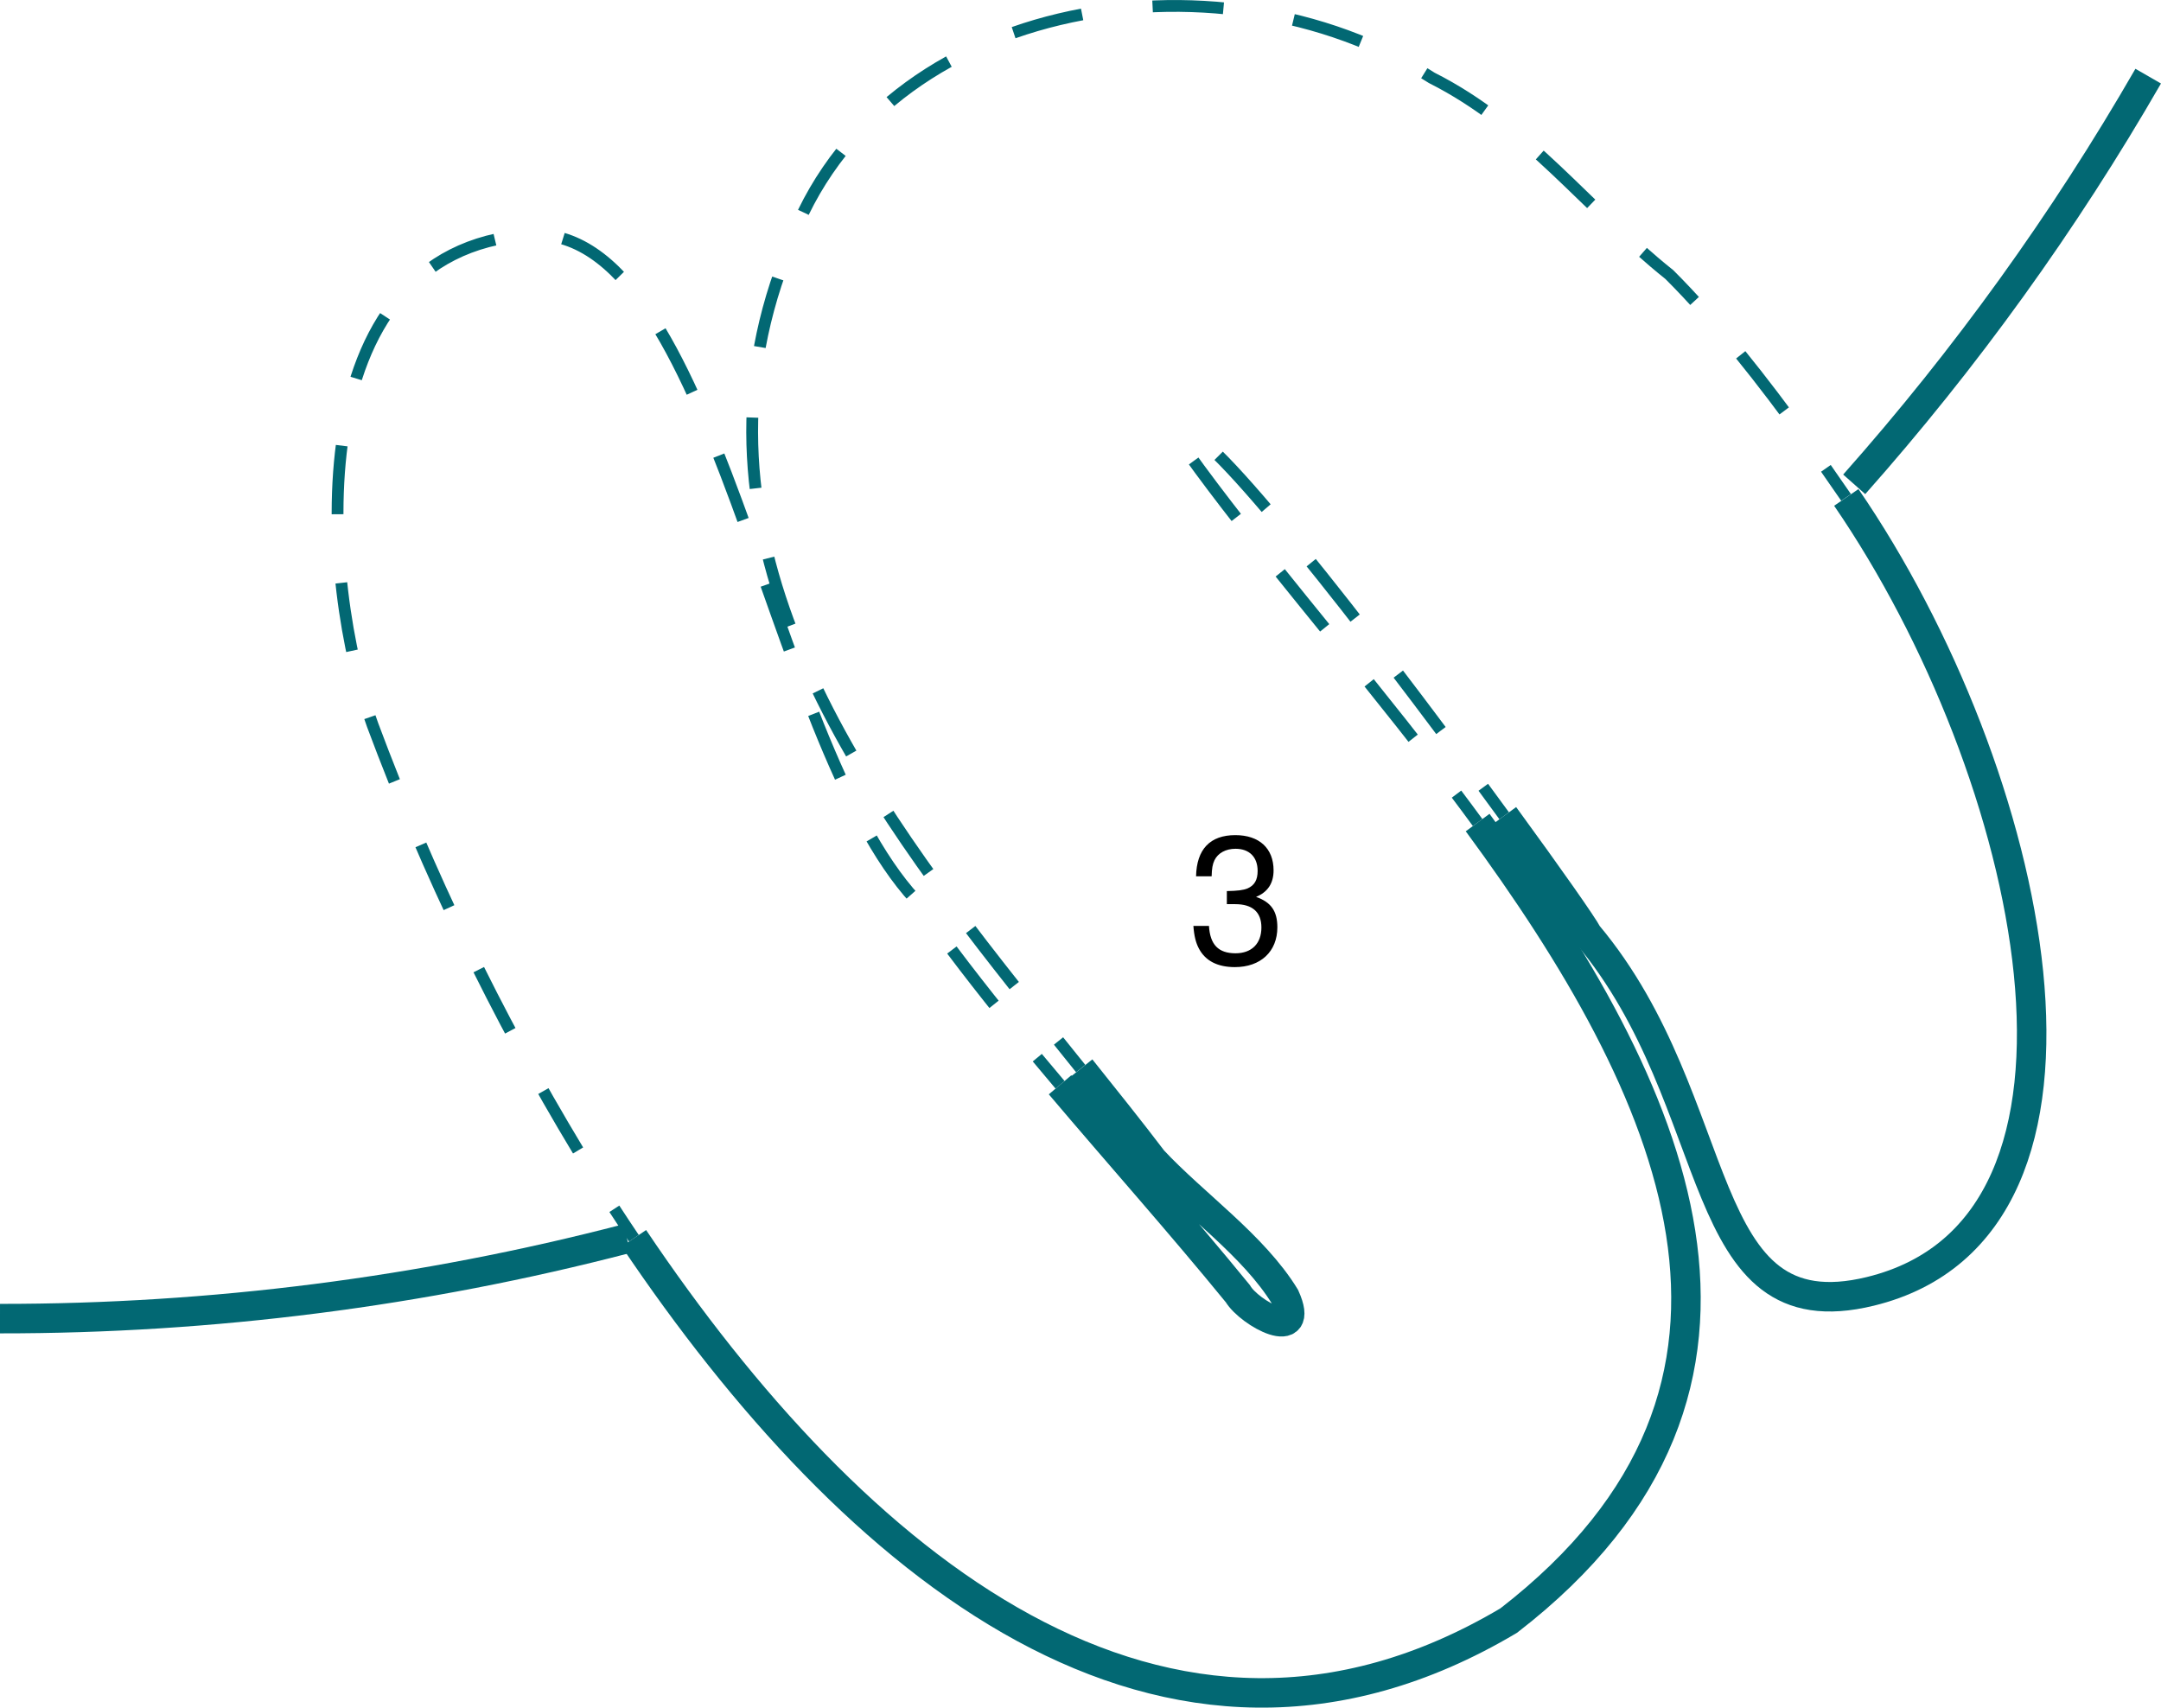
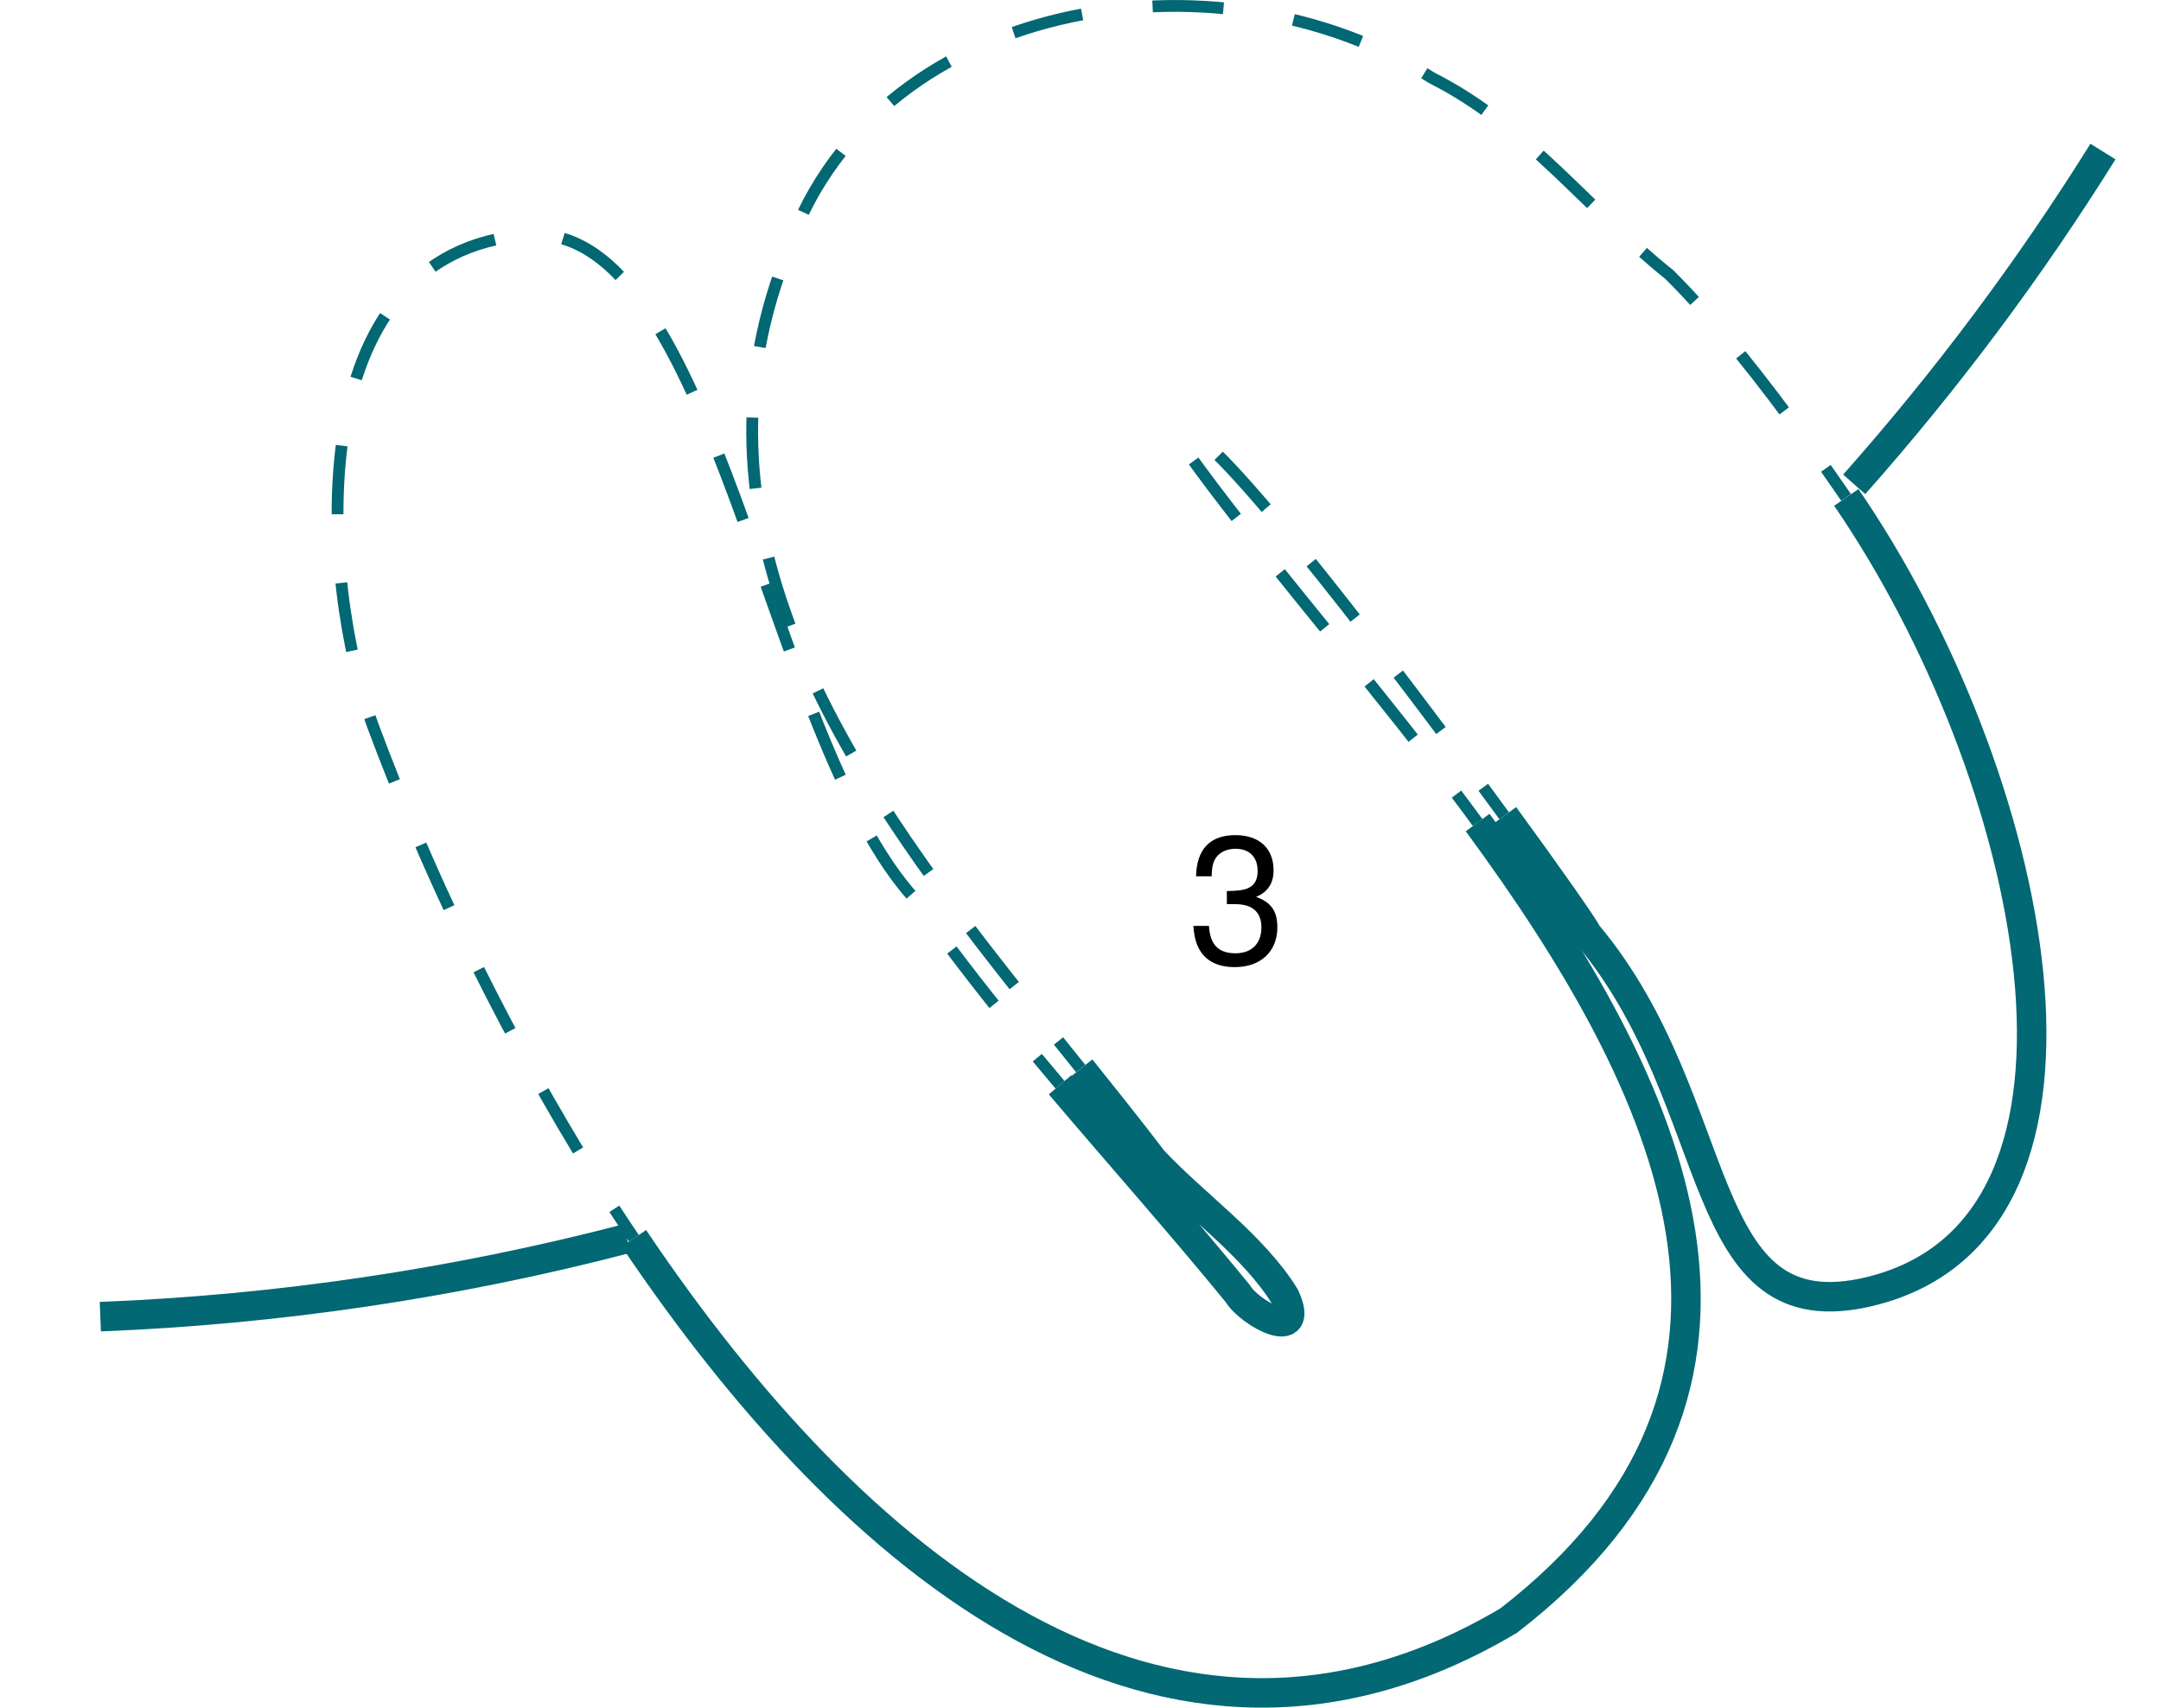
<svg xmlns="http://www.w3.org/2000/svg" class="summary-menu__item-graphic" viewBox="0 0 366.35 289.5">
-   <path d="M1066.29,946.43A420.42,420.42,0,0,1,960,960" transform="translate(-960 -736.45)" fill="none" stroke="#026873" stroke-miterlimit="10" stroke-width="5" />
-   <path d="M1066.29,946.43" transform="translate(-960 -736.45)" fill="none" stroke="#026873" stroke-miterlimit="10" stroke-width="5" />
-   <path d="M1324.18,749.36a421,421,0,0,1-49.84,69.2" transform="translate(-960 -736.45)" fill="none" stroke="#026873" stroke-miterlimit="10" stroke-width="5" />
-   <path d="M1143.21,917.61l-3.76-4.68" transform="translate(-960 -736.45)" fill="none" stroke="#026873" stroke-miterlimit="10" stroke-width="2" />
-   <path d="M1131.94,903.54c-28.68-36.25-56.6-77.3-38.88-123.22,14-44.22,73.52-53.83,109.66-30.67C1219,757.85,1229,771.82,1243,783c7.87,7.84,16,18.21,23.06,28" transform="translate(-960 -736.45)" fill="none" stroke="#026873" stroke-miterlimit="10" stroke-width="2" stroke-dasharray="12.03 12.03" />
-   <path d="M1269.54,815.85c1.18,1.69,2.33,3.34,3.42,4.93" transform="translate(-960 -736.45)" fill="none" stroke="#026873" stroke-miterlimit="10" stroke-width="2" />
-   <path d="M1139.71,920.36c10.06,11.88,20.43,23.52,30.13,35.4,2,3.38,11.61,8.53,8,.53-5.34-8.73-15.45-15.71-22.39-23.16-3.85-5.07-8-10.24-12.22-15.52" transform="translate(-960 -736.45)" fill="none" stroke="#026873" stroke-miterlimit="10" stroke-width="5" />
-   <path d="M1067.46,946.38q-1.68-2.49-3.31-5" transform="translate(-960 -736.45)" fill="none" stroke="#026873" stroke-miterlimit="10" stroke-width="2" />
-   <path d="M1058,931.49a432.23,432.23,0,0,1-34.83-72.12c-8.73-23.77-13.28-80.37,26.43-83.11,31.87-2.19,40.22,85.17,65.58,112.71,5.32,7.63,11.06,15,17,22.3" transform="translate(-960 -736.45)" fill="none" stroke="#026873" stroke-miterlimit="10" stroke-width="2" stroke-dasharray="11.66 11.66" />
-   <path d="M1135.85,915.76c1.28,1.54,2.56,3.07,3.86,4.6" transform="translate(-960 -736.45)" fill="none" stroke="#026873" stroke-miterlimit="10" stroke-width="2" />
-   <path d="M1210.5,875.9c33.13,45.06,56.91,95.37,5.27,135.29-58.47,34.72-111.3-9.79-148.31-64.81" transform="translate(-960 -736.45)" fill="none" stroke="#026873" stroke-miterlimit="10" stroke-width="5" />
-   <path d="M1215,874.75l-3.54-4.83" transform="translate(-960 -736.45)" fill="none" stroke="#026873" stroke-miterlimit="10" stroke-width="2" />
-   <path d="M1204.28,860.3c-21-28.07-47.14-60.78-43.06-47.27,11.18,15.65,27.06,33.85,42,53.27" transform="translate(-960 -736.45)" fill="none" stroke="#026873" stroke-miterlimit="10" stroke-width="2" stroke-dasharray="11.99 11.99" />
-   <path d="M1206.92,871.08c1.2,1.6,2.4,3.2,3.58,4.82" transform="translate(-960 -736.45)" fill="none" stroke="#026873" stroke-miterlimit="10" stroke-width="2" />
-   <path d="M1273,820.78c31.88,46.47,49.13,123.62,4.07,134.6-30.34,7.4-23.85-31.74-47.91-60.48-.83-1.59-6.46-9.62-14.15-20.15" transform="translate(-960 -736.45)" fill="none" stroke="#026873" stroke-miterlimit="10" stroke-width="5" />
-   <text transform="translate(201.36 163.27)" font-size="30" font-family="Helvetica">3</text>
+   <path d="M106.29,209.98a420.377,420.377,0,0,1-89.281,13.239" fill="none" stroke="#026873" stroke-miterlimit="10" stroke-width="5" />
+   <path d="M356.51,25.694A421.008,421.008,0,0,1,314.34,82.11" fill="none" stroke="#026873" stroke-miterlimit="10" stroke-width="5" />
+   <path d="M183.21,181.16l-3.76-4.68" fill="none" stroke="#026873" stroke-miterlimit="10" stroke-width="2" />
+   <path d="M171.94,167.09c-28.68-36.25-56.6-77.3-38.88-123.22,14-44.22,73.52-53.83,109.66-30.67C259,21.4,269,35.37,283,46.55c7.87,7.84,16,18.21,23.06,28" fill="none" stroke="#026873" stroke-miterlimit="10" stroke-width="2" stroke-dasharray="12.03 12.03" />
+   <path d="M309.54,79.4c1.18,1.69,2.33,3.34,3.42,4.93" fill="none" stroke="#026873" stroke-miterlimit="10" stroke-width="2" />
+   <path d="M179.71,183.91c10.06,11.88,20.43,23.52,30.13,35.4,2,3.38,11.61,8.53,8,.53-5.34-8.73-15.45-15.71-22.39-23.16-3.85-5.07-8-10.24-12.22-15.52" fill="none" stroke="#026873" stroke-miterlimit="10" stroke-width="5" />
+   <path d="M107.46,209.93q-1.68-2.49-3.31-5" fill="none" stroke="#026873" stroke-miterlimit="10" stroke-width="2" />
+   <path d="M98,195.04a432.234,432.234,0,0,1-34.83-72.12C54.44,99.15,49.89,42.55,89.6,39.81c31.87-2.19,40.22,85.17,65.58,112.71,5.32,7.63,11.06,15,17,22.3" fill="none" stroke="#026873" stroke-miterlimit="10" stroke-width="2" stroke-dasharray="11.66 11.66" />
+   <path d="M175.85,179.31c1.28,1.54,2.56,3.07,3.86,4.6" fill="none" stroke="#026873" stroke-miterlimit="10" stroke-width="2" />
+   <path d="M250.5,139.45c33.13,45.06,56.91,95.37,5.27,135.29-58.47,34.72-111.3-9.79-148.31-64.81" fill="none" stroke="#026873" stroke-miterlimit="10" stroke-width="5" />
+   <path d="M255,138.3l-3.54-4.83" fill="none" stroke="#026873" stroke-miterlimit="10" stroke-width="2" />
+   <path d="M244.28,123.85c-21-28.07-47.14-60.78-43.06-47.27,11.18,15.65,27.06,33.85,42,53.27" fill="none" stroke="#026873" stroke-miterlimit="10" stroke-width="2" stroke-dasharray="11.99 11.99" />
+   <path d="M246.92,134.63c1.2,1.6,2.4,3.2,3.58,4.82" fill="none" stroke="#026873" stroke-miterlimit="10" stroke-width="2" />
+   <path d="M313,84.33c31.88,46.47,49.13,123.62,4.07,134.6-30.34,7.4-23.85-31.74-47.91-60.48-.83-1.59-6.46-9.62-14.15-20.15" fill="none" stroke="#026873" stroke-miterlimit="10" stroke-width="5" />
+   <text transform="translate(201.36 163.27)" font-size="30" font-family="Helvetica" style="isolation:isolate">3</text>
</svg>
